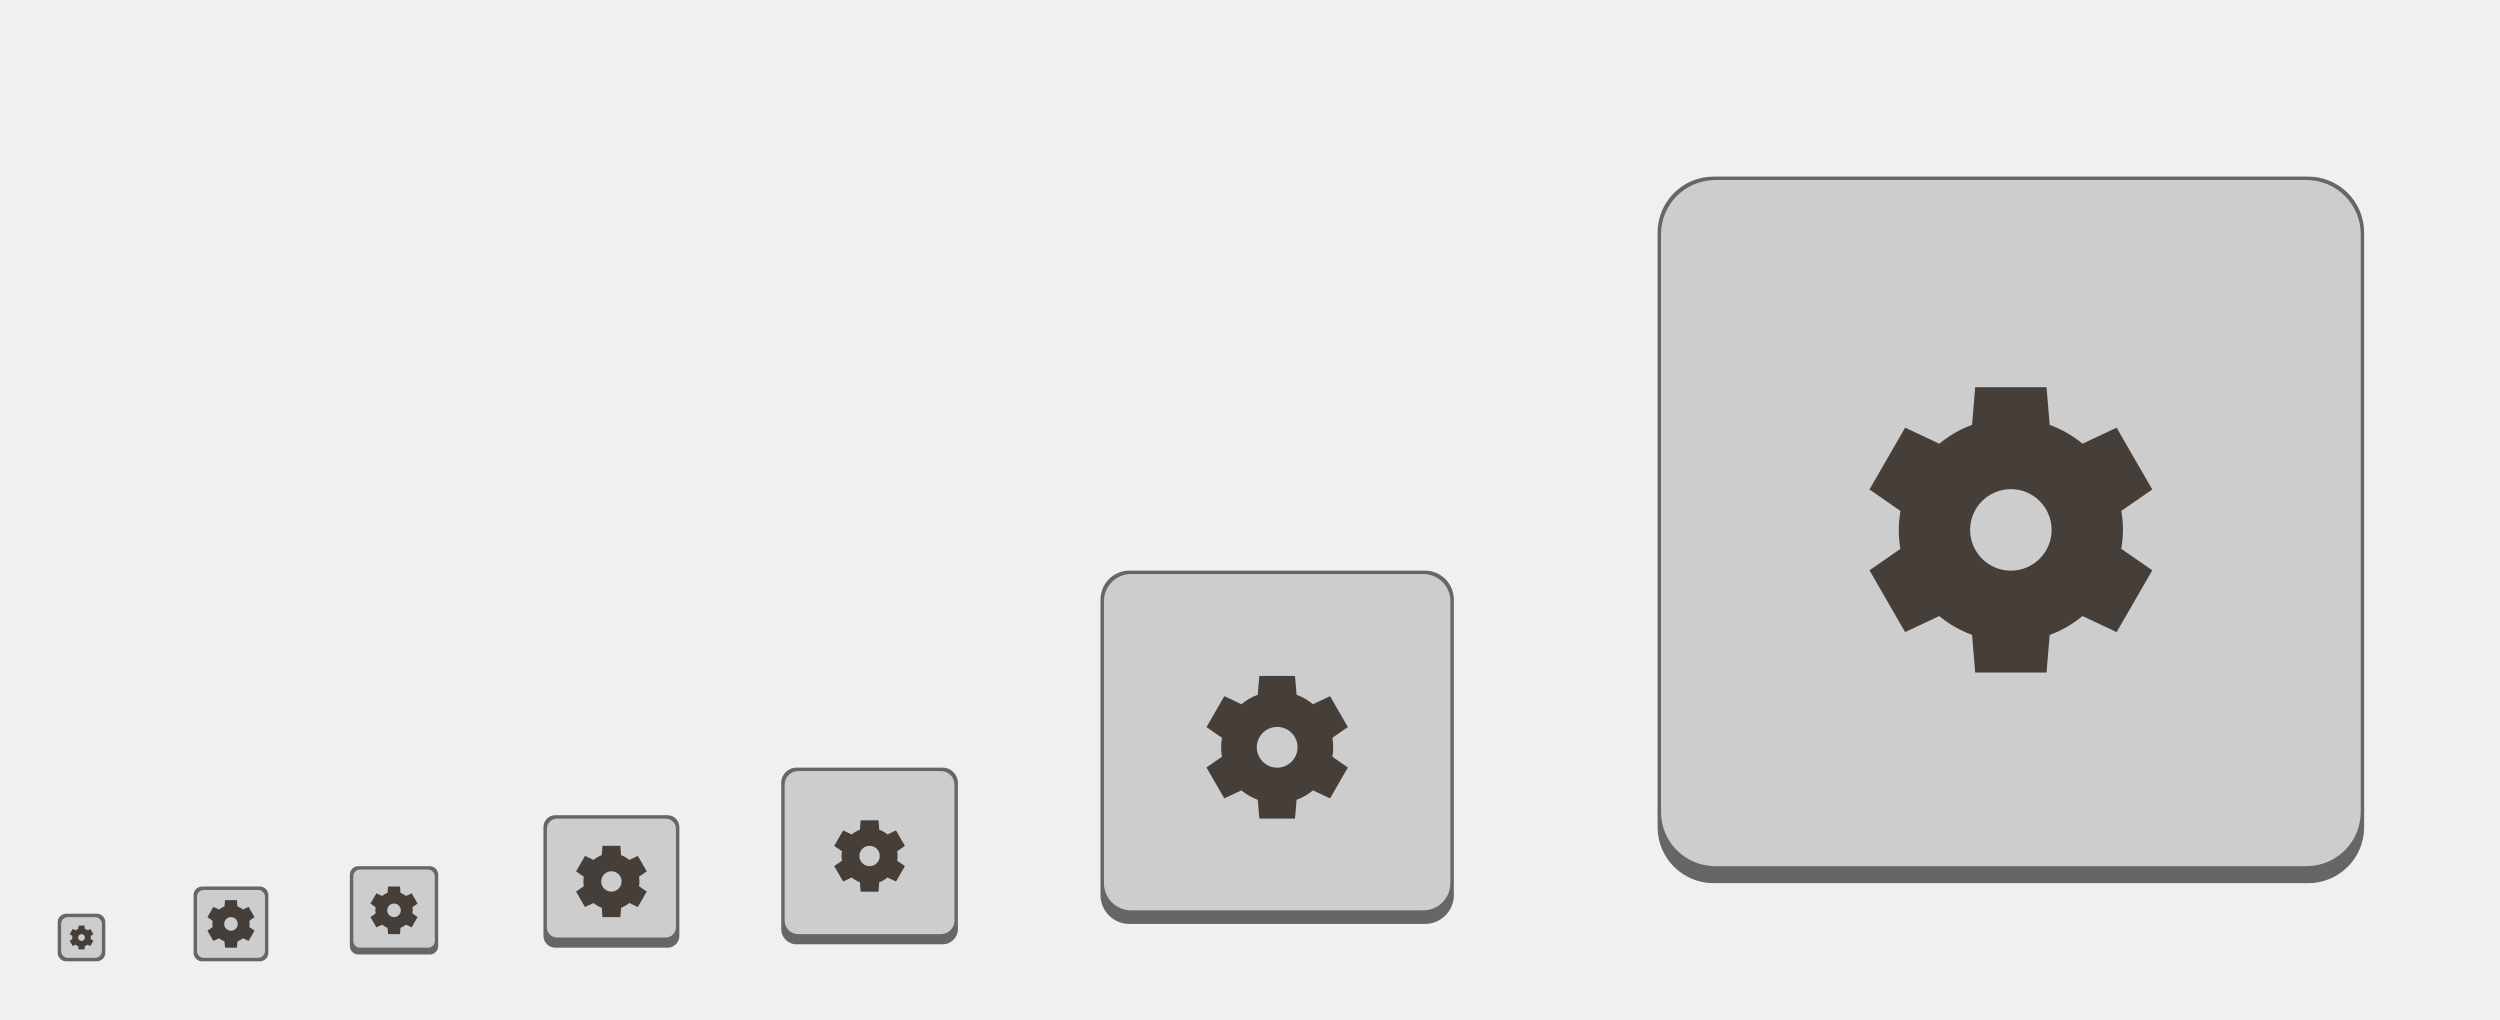
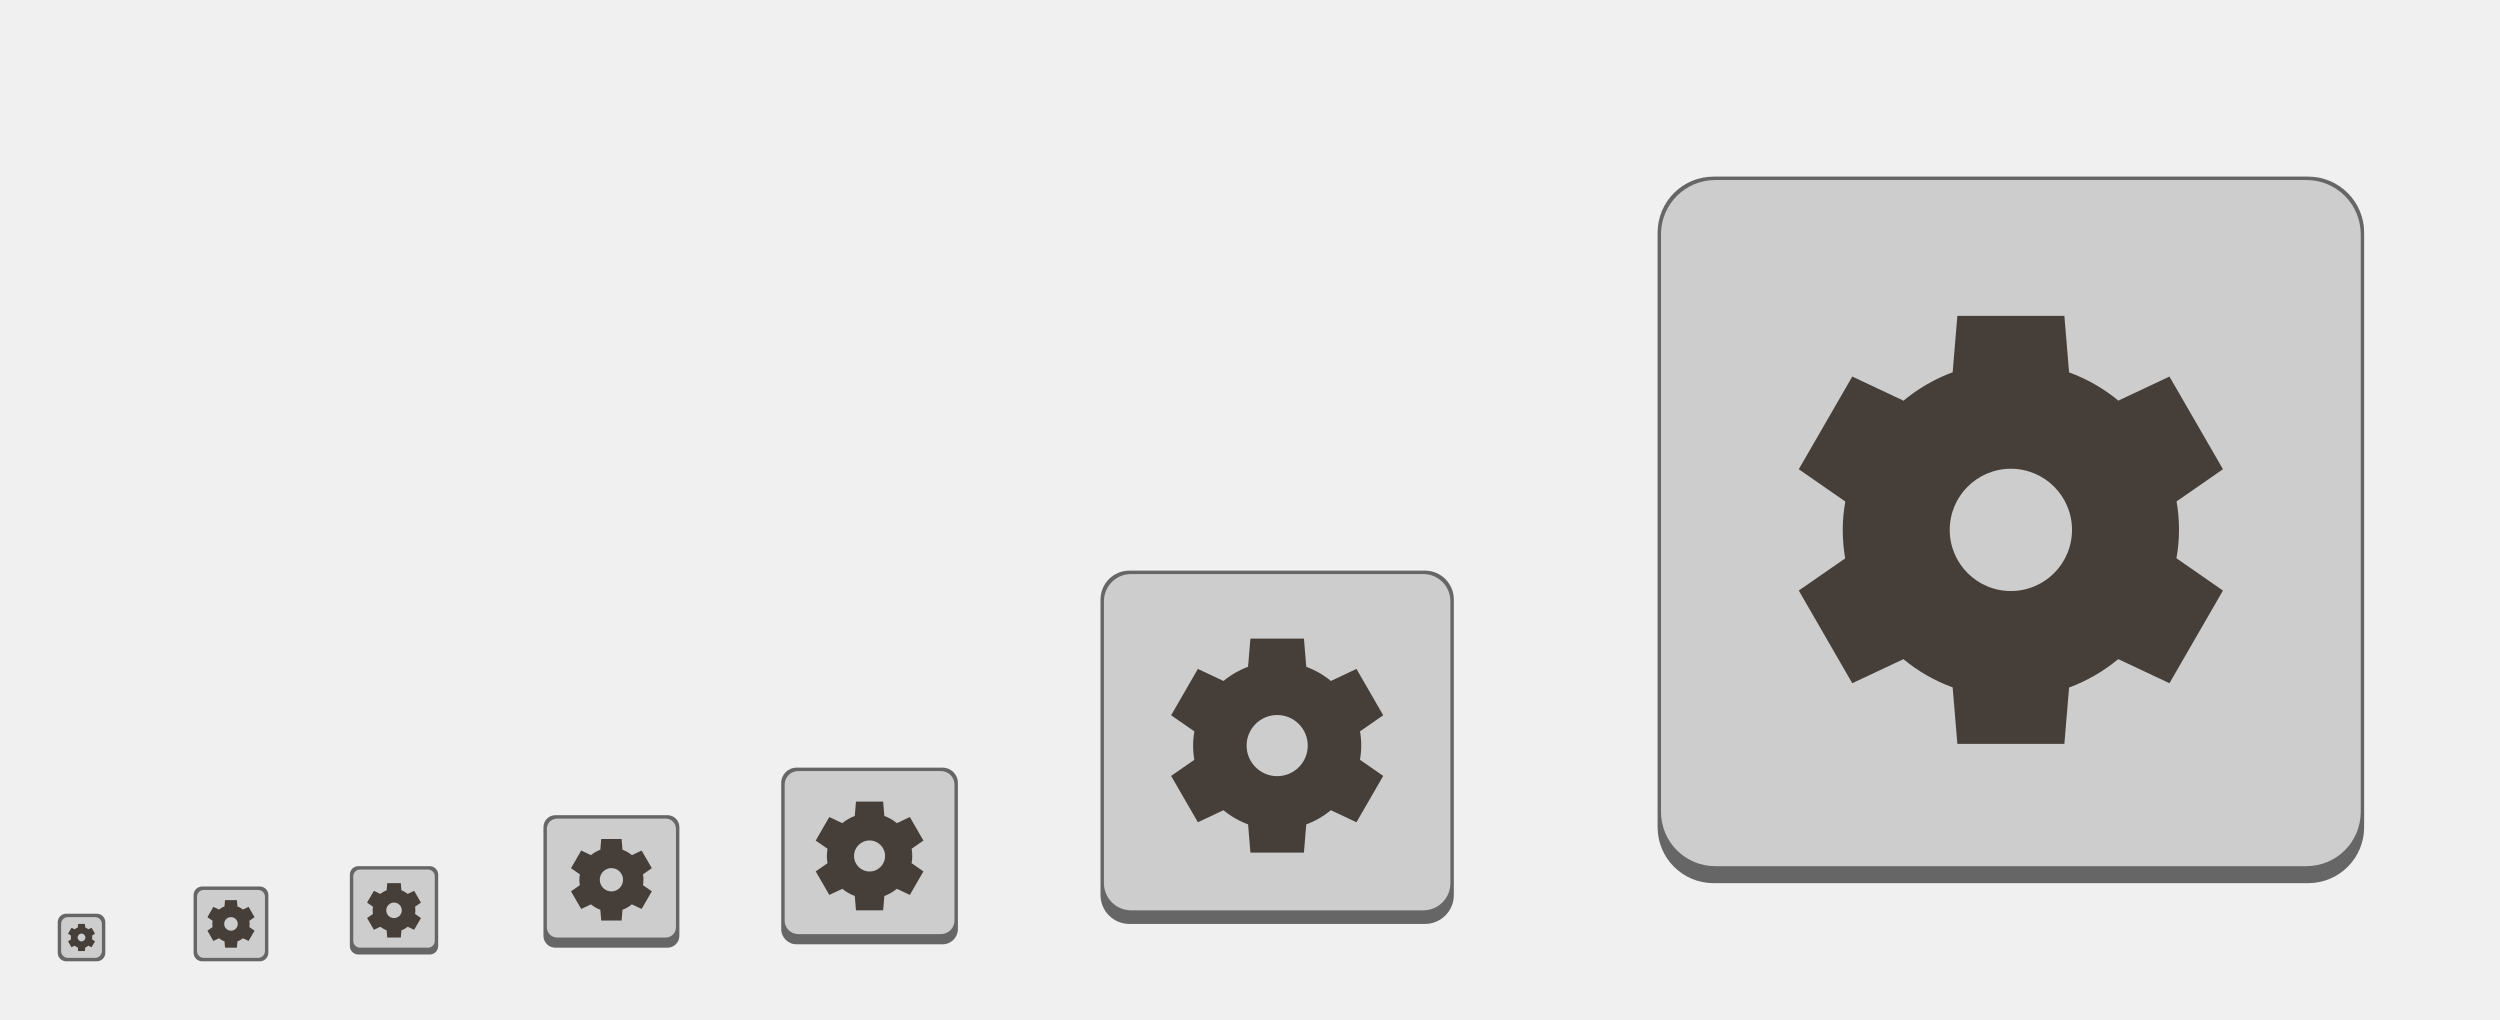
<svg xmlns="http://www.w3.org/2000/svg" xmlns:xlink="http://www.w3.org/1999/xlink" width="736" height="300" id="svg11300" version="1.0" style="display:inline;enable-background:new">
  <defs id="defs3">
    <linearGradient id="linearGradient2797">
      <stop style="stop-color:#888888;stop-opacity:0.196" offset="0" id="stop2789" />
      <stop id="stop2791" offset="0.065" style="stop-color:#7f7f7f;stop-opacity:0.314" />
      <stop style="stop-color:#7f7f7f;stop-opacity:0.196" offset="0.927" id="stop2793" />
      <stop style="stop-color:#000000;stop-opacity:0.275" offset="1" id="stop2795" />
    </linearGradient>
    <linearGradient id="linearGradient2772">
      <stop style="stop-color:#888888;stop-opacity:0.196" offset="0" id="stop2764" />
      <stop id="stop2766" offset="0.038" style="stop-color:#7f7f7f;stop-opacity:0.314" />
      <stop style="stop-color:#7f7f7f;stop-opacity:0.196" offset="0.943" id="stop2768" />
      <stop style="stop-color:#000000;stop-opacity:0.275" offset="1" id="stop2770" />
    </linearGradient>
    <linearGradient id="linearGradient2689">
      <stop style="stop-color:#888888;stop-opacity:0.196" offset="0" id="stop2681" />
      <stop id="stop2683" offset="0.04" style="stop-color:#7f7f7f;stop-opacity:0.314" />
      <stop style="stop-color:#7f7f7f;stop-opacity:0.196" offset="0.92" id="stop2685" />
      <stop style="stop-color:#000000;stop-opacity:0.275" offset="1" id="stop2687" />
    </linearGradient>
    <linearGradient id="linearGradient2649">
      <stop id="stop2641" offset="0" style="stop-color:#888888;stop-opacity:0.196" />
      <stop style="stop-color:#7f7f7f;stop-opacity:0.314" offset="0.053" id="stop2643" />
      <stop id="stop2645" offset="0.895" style="stop-color:#7f7f7f;stop-opacity:0.196" />
      <stop id="stop2647" offset="1" style="stop-color:#000000;stop-opacity:0.275" />
    </linearGradient>
    <linearGradient id="linearGradient2591">
      <stop id="stop2583" offset="0" style="stop-color:#000000;stop-opacity:0.982" />
      <stop style="stop-color:#7f7f7f;stop-opacity:0.196" offset="0.094" id="stop2585" />
      <stop id="stop2587" offset="0.919" style="stop-color:#7f7f7f;stop-opacity:0.196" />
      <stop id="stop2589" offset="1" style="stop-color:#000000;stop-opacity:0.396" />
    </linearGradient>
    <linearGradient id="linearGradient2312">
      <stop style="stop-color:#ffffff;stop-opacity:0.118" offset="0" id="stop2304" />
      <stop id="stop2306" offset="0.094" style="stop-color:#7f7f7f;stop-opacity:0.196" />
      <stop style="stop-color:#7f7f7f;stop-opacity:0.196" offset="0.919" id="stop2308" />
      <stop style="stop-color:#000000;stop-opacity:0.396" offset="1" id="stop2310" />
    </linearGradient>
    <linearGradient id="linearGradient2157">
      <stop id="stop2153" offset="0" style="stop-color:#ffffff;stop-opacity:0.118" />
      <stop id="stop2155" offset="1" style="stop-color:#000000;stop-opacity:0.392" />
    </linearGradient>
    <linearGradient gradientTransform="translate(41,-7)" xlink:href="#linearGradient2157" id="linearGradient2071-2" x1="27" y1="270" x2="27" y2="288" gradientUnits="userSpaceOnUse" />
    <linearGradient gradientTransform="translate(461.5,-226.5)" xlink:href="#linearGradient2312" id="linearGradient2071-2-2-6-0-9-3" x1="130.5" y1="272.5" x2="130.5" y2="492.5" gradientUnits="userSpaceOnUse" />
    <linearGradient xlink:href="#linearGradient2591" id="linearGradient2571" x1="22" y1="271" x2="22" y2="281" gradientUnits="userSpaceOnUse" />
    <linearGradient gradientTransform="translate(44,-6)" xlink:href="#linearGradient2649" id="linearGradient2601-3" x1="20" y1="269" x2="20" y2="288" gradientUnits="userSpaceOnUse" />
    <linearGradient gradientTransform="translate(71,-29)" xlink:href="#linearGradient2689" id="linearGradient2601-3-4" x1="38" y1="285" x2="38" y2="310" gradientUnits="userSpaceOnUse" />
    <linearGradient gradientTransform="translate(178,-68)" xlink:href="#linearGradient2772" id="linearGradient2601-3-4-2-6" x1="66" y1="294" x2="66" y2="347" gradientUnits="userSpaceOnUse" />
    <linearGradient gradientTransform="translate(287,-75)" xlink:href="#linearGradient2797" id="linearGradient2601-3-4-2-7" x1="57" y1="241" x2="57" y2="350" gradientUnits="userSpaceOnUse" />
  </defs>
  <g style="display:inline" id="layer1">
    <g style="display:none" id="layer7">
      <text y="231.826" xml:space="preserve" x="14.974" style="font-style:normal;font-variant:normal;font-weight:normal;font-stretch:normal;line-height:0%;font-family:'DejaVu Sans';-inkscape-font-specification:'DejaVu Sans';display:inline;fill:#000000;fill-opacity:1;stroke:none;enable-background:new" id="context">
        <tspan style="font-style:normal;font-variant:normal;font-weight:normal;font-stretch:normal;font-size:18px;line-height:1.25;font-family:'Fira Sans';-inkscape-font-specification:'Fira Sans'" y="231.826" x="14.974" id="tspan1190">categories</tspan>
      </text>
      <text y="155.815" xml:space="preserve" x="15.657" style="font-style:normal;font-variant:normal;font-weight:bold;font-stretch:normal;line-height:0%;font-family:'DejaVu Sans';-inkscape-font-specification:'DejaVu Sans Bold';text-align:start;writing-mode:lr-tb;text-anchor:start;display:inline;fill:#000000;fill-opacity:1;stroke:none;enable-background:new" id="icon-name">
        <tspan style="font-style:normal;font-variant:normal;font-weight:bold;font-stretch:normal;font-size:18px;line-height:1.25;font-family:'Roboto Slab';-inkscape-font-specification:'Roboto Slab Bold'" y="155.815" x="15.657" id="tspan3937">preferences-system</tspan>
      </text>
      <rect style="display:inline;overflow:visible;visibility:visible;fill:#d3d7cf;fill-opacity:1;fill-rule:nonzero;stroke:none;stroke-width:2;marker:none;enable-background:accumulate" id="rect16x16" width="16" height="16" x="-32" y="268" transform="scale(-1,1)" />
      <rect style="display:inline;overflow:visible;visibility:visible;fill:#d3d7cf;fill-opacity:1;fill-rule:nonzero;stroke:none;stroke-width:2;marker:none;enable-background:accumulate" id="rect24x24" width="24" height="24" x="-80" y="260" transform="scale(-1,1)" />
      <rect style="display:inline;overflow:visible;visibility:visible;fill:#d3d7cf;fill-opacity:1;fill-rule:nonzero;stroke:none;stroke-width:2;marker:none;enable-background:accumulate" id="rect32x32" width="32" height="32" x="-132" y="252" transform="scale(-1,1)" />
      <rect y="236" x="-204" height="48" width="48" id="rect48x48" style="display:inline;overflow:visible;visibility:visible;fill:#d3d7cf;fill-opacity:1;fill-rule:nonzero;stroke:none;stroke-width:2;marker:none;enable-background:accumulate" transform="scale(-1,1)" />
      <rect style="display:inline;overflow:visible;visibility:visible;fill:#d3d7cf;fill-opacity:1;fill-rule:nonzero;stroke:none;stroke-width:0.25;marker:none;enable-background:accumulate" id="rect3951" width="64" height="64" x="-288" y="220" transform="scale(-1,1)" />
      <rect y="28" x="-720" height="256" width="256" id="rect48x48-3" style="display:inline;overflow:visible;visibility:visible;fill:#d3d7cf;fill-opacity:1;fill-rule:nonzero;stroke:none;stroke-width:10.667;marker:none;enable-background:accumulate" transform="scale(-1,1)" />
      <rect y="156" x="-440" height="128" width="128" id="rect48x48-6" style="display:inline;overflow:visible;visibility:visible;fill:#d3d7cf;fill-opacity:1;fill-rule:nonzero;stroke:none;stroke-width:5.333;marker:none;enable-background:accumulate" transform="scale(-1,1)" />
      <text xml:space="preserve" style="font-style:normal;font-weight:normal;font-size:10.667px;line-height:1.25;font-family:sans-serif;letter-spacing:0px;word-spacing:0px;fill:#000000;fill-opacity:1;stroke:none" x="463.605" y="294.069" id="text858">
        <tspan id="tspan856" x="463.605" y="294.069" style="font-style:normal;font-variant:normal;font-weight:normal;font-stretch:normal;font-family:'Roboto Slab';-inkscape-font-specification:'Roboto Slab'">256</tspan>
      </text>
      <text xml:space="preserve" style="font-style:normal;font-weight:normal;font-size:10.667px;line-height:1.25;font-family:sans-serif;letter-spacing:0px;word-spacing:0px;display:inline;fill:#000000;fill-opacity:1;stroke:none;enable-background:new" x="311.605" y="294.069" id="text858-7">
        <tspan x="311.605" y="294.069" style="font-style:normal;font-variant:normal;font-weight:normal;font-stretch:normal;font-family:'Roboto Slab';-inkscape-font-specification:'Roboto Slab'" id="tspan918">128</tspan>
      </text>
      <text xml:space="preserve" style="font-style:normal;font-weight:normal;font-size:10.667px;line-height:1.25;font-family:sans-serif;letter-spacing:0px;word-spacing:0px;display:inline;fill:#000000;fill-opacity:1;stroke:none;enable-background:new" x="223.605" y="294.069" id="text858-79">
        <tspan id="tspan856-7" x="223.605" y="294.069" style="font-style:normal;font-variant:normal;font-weight:normal;font-stretch:normal;font-family:'Roboto Slab';-inkscape-font-specification:'Roboto Slab'">64</tspan>
      </text>
      <text xml:space="preserve" style="font-style:normal;font-weight:normal;font-size:10.667px;line-height:1.25;font-family:sans-serif;letter-spacing:0px;word-spacing:0px;display:inline;fill:#000000;fill-opacity:1;stroke:none;enable-background:new" x="155.605" y="294.069" id="text858-1">
        <tspan id="tspan856-6" x="155.605" y="294.069" style="font-style:normal;font-variant:normal;font-weight:normal;font-stretch:normal;font-family:'Roboto Slab';-inkscape-font-specification:'Roboto Slab'">48</tspan>
      </text>
      <text xml:space="preserve" style="font-style:normal;font-weight:normal;font-size:10.667px;line-height:1.25;font-family:sans-serif;letter-spacing:0px;word-spacing:0px;display:inline;fill:#000000;fill-opacity:1;stroke:none;enable-background:new" x="99.605" y="294.069" id="text858-3">
        <tspan id="tspan856-0" x="99.605" y="294.069" style="font-style:normal;font-variant:normal;font-weight:normal;font-stretch:normal;font-family:'Roboto Slab';-inkscape-font-specification:'Roboto Slab'">32</tspan>
      </text>
      <text xml:space="preserve" style="font-style:normal;font-weight:normal;font-size:10.667px;line-height:1.25;font-family:sans-serif;letter-spacing:0px;word-spacing:0px;display:inline;fill:#000000;fill-opacity:1;stroke:none;enable-background:new" x="55.605" y="294.069" id="text858-2">
        <tspan id="tspan856-1" x="55.605" y="294.069" style="font-style:normal;font-variant:normal;font-weight:normal;font-stretch:normal;font-family:'Roboto Slab';-inkscape-font-specification:'Roboto Slab'">24</tspan>
      </text>
      <text xml:space="preserve" style="font-style:normal;font-weight:normal;font-size:10.667px;line-height:1.25;font-family:sans-serif;letter-spacing:0px;word-spacing:0px;display:inline;fill:#000000;fill-opacity:1;stroke:none;enable-background:new" x="15.605" y="294.069" id="text858-5">
        <tspan id="tspan856-65" x="15.605" y="294.069" style="font-style:normal;font-variant:normal;font-weight:normal;font-stretch:normal;font-family:'Roboto Slab';-inkscape-font-specification:'Roboto Slab'">16</tspan>
      </text>
    </g>
    <g id="layer2" style="display:none">
      <rect style="display:inline;opacity:1;vector-effect:none;fill:#000000;fill-opacity:0.196;stroke:none;stroke-width:2;stroke-linecap:round;stroke-linejoin:round;stroke-miterlimit:4;stroke-dasharray:none;stroke-dashoffset:0;stroke-opacity:0.275;enable-background:new" id="rect2880" width="22" height="22" x="57" y="261" />
      <rect style="display:inline;opacity:1;vector-effect:none;fill:#000000;fill-opacity:0.196;stroke:none;stroke-width:2;stroke-linecap:round;stroke-linejoin:round;stroke-miterlimit:4;stroke-dasharray:none;stroke-dashoffset:0;stroke-opacity:0.275;enable-background:new" id="rect2882" width="14" height="14" x="17" y="269" />
      <g id="g916" transform="matrix(2,0,0,2,-547.8561,-160.4502)">
        <circle style="display:inline;opacity:0.1;vector-effect:none;fill:none;fill-opacity:1;stroke:#000000;stroke-width:0.99;stroke-linecap:butt;stroke-linejoin:miter;stroke-miterlimit:4;stroke-dasharray:0.99, 0.99;stroke-dashoffset:0;stroke-opacity:1;marker:none;marker-start:none;marker-mid:none;marker-end:none;paint-order:normal;enable-background:new" id="circle2892" r="59.504" cy="158.225" cx="569.928" />
        <rect style="display:inline;opacity:0.1;vector-effect:none;fill:none;fill-opacity:1;stroke:#000000;stroke-width:0.99;stroke-linecap:butt;stroke-linejoin:miter;stroke-miterlimit:4;stroke-dasharray:0.99, 0.99;stroke-dashoffset:0;stroke-opacity:1;marker:none;marker-start:none;marker-mid:none;marker-end:none;paint-order:normal;enable-background:new" id="rect2894" width="87.01" height="111.01" x="526.423" y="102.72" rx="8.701" ry="7.929" />
        <rect style="display:inline;opacity:0.1;vector-effect:none;fill:none;fill-opacity:1;stroke:#000000;stroke-width:0.99;stroke-linecap:butt;stroke-linejoin:miter;stroke-miterlimit:4;stroke-dasharray:0.99, 0.99;stroke-dashoffset:0;stroke-opacity:1;marker:none;marker-start:none;marker-mid:none;marker-end:none;paint-order:normal;enable-background:new" id="rect2896" width="103.01" height="103.01" x="518.423" y="106.72" rx="7.924" ry="7.924" />
        <rect style="display:inline;opacity:0.1;vector-effect:none;fill:none;fill-opacity:1;stroke:#000000;stroke-width:0.99;stroke-linecap:butt;stroke-linejoin:miter;stroke-miterlimit:4;stroke-dasharray:0.99, 0.99;stroke-dashoffset:0;stroke-opacity:1;marker:none;marker-start:none;marker-mid:none;marker-end:none;paint-order:normal;enable-background:new" id="rect2898" width="111.01" height="87.01" x="514.423" y="122.72" rx="7.929" ry="8.701" />
        <path style="display:inline;fill:none;stroke:#62a0ea;stroke-width:2;stroke-linecap:butt;stroke-linejoin:miter;stroke-miterlimit:4;stroke-dasharray:none;stroke-opacity:1;enable-background:new" d="m 505.928,211.225 h 128" id="path2900" />
      </g>
      <g transform="translate(312,-16)" style="display:inline;enable-background:new" id="g886">
        <circle style="display:inline;opacity:0.1;vector-effect:none;fill:none;fill-opacity:1;stroke:#000000;stroke-width:0.99;stroke-linecap:butt;stroke-linejoin:miter;stroke-miterlimit:4;stroke-dasharray:0.99, 0.99;stroke-dashoffset:0;stroke-opacity:1;marker:none;marker-start:none;marker-mid:none;marker-end:none;paint-order:normal;enable-background:new" id="circle2892-3" r="59.504" cy="236" cx="64" />
        <rect style="display:inline;opacity:0.1;vector-effect:none;fill:none;fill-opacity:1;stroke:#000000;stroke-width:0.99;stroke-linecap:butt;stroke-linejoin:miter;stroke-miterlimit:4;stroke-dasharray:0.99, 0.99;stroke-dashoffset:0;stroke-opacity:1;marker:none;marker-start:none;marker-mid:none;marker-end:none;paint-order:normal;enable-background:new" id="rect2894-6" width="87.01" height="111.01" x="20.495" y="180.495" rx="8.701" ry="7.929" />
        <rect style="display:inline;opacity:0.1;vector-effect:none;fill:none;fill-opacity:1;stroke:#000000;stroke-width:0.99;stroke-linecap:butt;stroke-linejoin:miter;stroke-miterlimit:4;stroke-dasharray:0.99, 0.99;stroke-dashoffset:0;stroke-opacity:1;marker:none;marker-start:none;marker-mid:none;marker-end:none;paint-order:normal;enable-background:new" id="rect2896-7" width="103.01" height="103.01" x="12.495" y="184.495" rx="7.924" ry="7.924" />
        <rect style="display:inline;opacity:0.1;vector-effect:none;fill:none;fill-opacity:1;stroke:#000000;stroke-width:0.99;stroke-linecap:butt;stroke-linejoin:miter;stroke-miterlimit:4;stroke-dasharray:0.99, 0.99;stroke-dashoffset:0;stroke-opacity:1;marker:none;marker-start:none;marker-mid:none;marker-end:none;paint-order:normal;enable-background:new" id="rect2898-5" width="111.01" height="87.01" x="8.495" y="200.495" rx="7.929" ry="8.701" />
        <path style="display:inline;fill:none;stroke:#62a0ea;stroke-width:2;stroke-linecap:butt;stroke-linejoin:miter;stroke-miterlimit:4;stroke-dasharray:none;stroke-opacity:1;enable-background:new" d="M 2.6203015e-5,289 H 128" id="path2900-3" />
      </g>
      <g transform="matrix(0.5,0,0,0.5,224,134)" style="display:inline;enable-background:new" id="g886-5">
        <circle style="display:inline;opacity:0.1;vector-effect:none;fill:none;fill-opacity:1;stroke:#000000;stroke-width:0.99;stroke-linecap:butt;stroke-linejoin:miter;stroke-miterlimit:4;stroke-dasharray:0.99, 0.99;stroke-dashoffset:0;stroke-opacity:1;marker:none;marker-start:none;marker-mid:none;marker-end:none;paint-order:normal;enable-background:new" id="circle2892-6" r="59.504" cy="236" cx="64" />
        <rect style="display:inline;opacity:0.1;vector-effect:none;fill:none;fill-opacity:1;stroke:#000000;stroke-width:0.99;stroke-linecap:butt;stroke-linejoin:miter;stroke-miterlimit:4;stroke-dasharray:0.99, 0.99;stroke-dashoffset:0;stroke-opacity:1;marker:none;marker-start:none;marker-mid:none;marker-end:none;paint-order:normal;enable-background:new" id="rect2894-2" width="87.01" height="111.01" x="20.495" y="180.495" rx="8.701" ry="7.929" />
        <rect style="display:inline;opacity:0.1;vector-effect:none;fill:none;fill-opacity:1;stroke:#000000;stroke-width:0.99;stroke-linecap:butt;stroke-linejoin:miter;stroke-miterlimit:4;stroke-dasharray:0.99, 0.99;stroke-dashoffset:0;stroke-opacity:1;marker:none;marker-start:none;marker-mid:none;marker-end:none;paint-order:normal;enable-background:new" id="rect2896-9" width="103.01" height="103.01" x="12.495" y="184.495" rx="7.924" ry="7.924" />
        <rect style="display:inline;opacity:0.1;vector-effect:none;fill:none;fill-opacity:1;stroke:#000000;stroke-width:0.99;stroke-linecap:butt;stroke-linejoin:miter;stroke-miterlimit:4;stroke-dasharray:0.99, 0.99;stroke-dashoffset:0;stroke-opacity:1;marker:none;marker-start:none;marker-mid:none;marker-end:none;paint-order:normal;enable-background:new" id="rect2898-1" width="111.01" height="87.01" x="8.495" y="200.495" rx="7.929" ry="8.701" />
        <path style="display:inline;fill:none;stroke:#62a0ea;stroke-width:2;stroke-linecap:butt;stroke-linejoin:miter;stroke-miterlimit:4;stroke-dasharray:none;stroke-opacity:1;enable-background:new" d="M 2.6203015e-5,289 H 128" id="path2900-2" />
      </g>
      <g transform="matrix(0.375,0,0,0.375,156,171.5)" style="display:inline;enable-background:new" id="g886-5-2">
        <circle style="display:inline;opacity:0.1;vector-effect:none;fill:none;fill-opacity:1;stroke:#000000;stroke-width:0.968;stroke-linecap:butt;stroke-linejoin:miter;stroke-miterlimit:4;stroke-dasharray:0.968, 0.968;stroke-dashoffset:0;stroke-opacity:1;marker:none;marker-start:none;marker-mid:none;marker-end:none;paint-order:normal;enable-background:new" id="circle2892-6-6" cy="236" cx="64" r="58.183" />
        <rect style="display:inline;opacity:0.1;vector-effect:none;fill:none;fill-opacity:1;stroke:#000000;stroke-width:0.975;stroke-linecap:butt;stroke-linejoin:miter;stroke-miterlimit:4;stroke-dasharray:0.975, 0.975;stroke-dashoffset:0;stroke-opacity:1;marker:none;marker-start:none;marker-mid:none;marker-end:none;paint-order:normal;enable-background:new" id="rect2894-2-1" width="84.358" height="111.025" x="21.821" y="180.487" rx="8.436" ry="7.93" />
        <rect style="display:inline;opacity:0.1;vector-effect:none;fill:none;fill-opacity:1;stroke:#000000;stroke-width:1.015;stroke-linecap:butt;stroke-linejoin:miter;stroke-miterlimit:4;stroke-dasharray:1.015, 1.015;stroke-dashoffset:0;stroke-opacity:1;marker:none;marker-start:none;marker-mid:none;marker-end:none;paint-order:normal;enable-background:new" id="rect2896-9-8" width="105.651" height="105.651" x="11.174" y="183.174" rx="8.127" ry="8.127" />
        <rect style="display:inline;opacity:0.1;vector-effect:none;fill:none;fill-opacity:1;stroke:#000000;stroke-width:0.975;stroke-linecap:butt;stroke-linejoin:miter;stroke-miterlimit:4;stroke-dasharray:0.975, 0.975;stroke-dashoffset:0;stroke-opacity:1;marker:none;marker-start:none;marker-mid:none;marker-end:none;paint-order:normal;enable-background:new" id="rect2898-1-7" width="111.025" height="84.358" x="8.487" y="201.821" rx="7.93" ry="8.436" />
        <path style="display:inline;fill:none;stroke:#62a0ea;stroke-width:2;stroke-linecap:butt;stroke-linejoin:miter;stroke-miterlimit:4;stroke-dasharray:none;stroke-opacity:1;enable-background:new" d="M 2.6283016e-5,287.667 H 128" id="path2900-2-9" />
      </g>
      <g transform="matrix(0.25,0,0,0.25,99.99999,209)" style="display:inline;enable-background:new" id="g886-5-1">
        <circle style="display:inline;opacity:0.1;vector-effect:none;fill:none;fill-opacity:1;stroke:#000000;stroke-width:0.99;stroke-linecap:butt;stroke-linejoin:miter;stroke-miterlimit:4;stroke-dasharray:0.99, 0.99;stroke-dashoffset:0;stroke-opacity:1;marker:none;marker-start:none;marker-mid:none;marker-end:none;paint-order:normal;enable-background:new" id="circle2892-6-2" r="59.504" cy="236" cx="64" />
        <rect style="display:inline;opacity:0.1;vector-effect:none;fill:none;fill-opacity:1;stroke:#000000;stroke-width:0.99;stroke-linecap:butt;stroke-linejoin:miter;stroke-miterlimit:4;stroke-dasharray:0.99, 0.99;stroke-dashoffset:0;stroke-opacity:1;marker:none;marker-start:none;marker-mid:none;marker-end:none;paint-order:normal;enable-background:new" id="rect2894-2-9" width="87.01" height="111.01" x="20.495" y="180.495" rx="8.701" ry="7.929" />
        <rect style="display:inline;opacity:0.1;vector-effect:none;fill:none;fill-opacity:1;stroke:#000000;stroke-width:0.99;stroke-linecap:butt;stroke-linejoin:miter;stroke-miterlimit:4;stroke-dasharray:0.99, 0.99;stroke-dashoffset:0;stroke-opacity:1;marker:none;marker-start:none;marker-mid:none;marker-end:none;paint-order:normal;enable-background:new" id="rect2896-9-3" width="103.01" height="103.01" x="12.495" y="184.495" rx="7.924" ry="7.924" />
        <rect style="display:inline;opacity:0.1;vector-effect:none;fill:none;fill-opacity:1;stroke:#000000;stroke-width:0.99;stroke-linecap:butt;stroke-linejoin:miter;stroke-miterlimit:4;stroke-dasharray:0.99, 0.99;stroke-dashoffset:0;stroke-opacity:1;marker:none;marker-start:none;marker-mid:none;marker-end:none;paint-order:normal;enable-background:new" id="rect2898-1-1" width="111.01" height="87.01" x="8.495" y="200.495" rx="7.929" ry="8.701" />
        <path style="display:inline;fill:none;stroke:#62a0ea;stroke-width:2;stroke-linecap:butt;stroke-linejoin:miter;stroke-miterlimit:4;stroke-dasharray:none;stroke-opacity:1;enable-background:new" d="M 2.6203015e-5,289 H 128" id="path2900-2-94" />
      </g>
    </g>
    <g id="layer6" style="display:inline">
      <g aria-label="?" style="font-style:normal;font-variant:normal;font-weight:normal;font-stretch:normal;font-size:14.084px;line-height:1.25;font-family:'Fira Sans';-inkscape-font-specification:'Fira Sans';letter-spacing:0px;word-spacing:0px;display:inline;fill:#ffffff;fill-opacity:1;stroke:none;stroke-width:2.641;enable-background:new" id="text1492-4" transform="translate(41,-6)" />
      <rect style="opacity:1;vector-effect:none;fill:#cdcdcd;fill-opacity:1;stroke:none;stroke-width:16;stroke-linecap:round;stroke-miterlimit:4;stroke-dasharray:none;stroke-opacity:0.502" id="rect959" width="208" height="208" x="488" y="52" ry="16.5" />
      <rect ry="2.5" y="255" x="103" height="26" width="26" id="rect961" style="opacity:1;vector-effect:none;fill:#cdcdcd;fill-opacity:1;stroke:none;stroke-width:2;stroke-linecap:round;stroke-miterlimit:4;stroke-dasharray:none;stroke-opacity:0.502" />
      <rect style="opacity:1;vector-effect:none;fill:#cdcdcd;fill-opacity:1;stroke:none;stroke-width:2;stroke-linecap:round;stroke-miterlimit:4;stroke-dasharray:none;stroke-opacity:0.502" id="rect963" width="22" height="22" x="57" y="261" ry="2.5" />
      <path style="opacity:1;vector-effect:none;fill:#000000;fill-opacity:0.502;stroke:none;stroke-width:2;stroke-linecap:round;stroke-miterlimit:4;stroke-dasharray:none;stroke-opacity:0.502" d="M 105.5 255 C 104.115 255 103 256.115 103 257.5 L 103 278.5 C 103 279.885 104.115 281 105.5 281 L 126.5 281 C 127.885 281 129 279.885 129 278.5 L 129 257.5 C 129 256.115 127.885 255 126.5 255 L 105.5 255 z M 106 256 L 126 256 C 127.108 256 128 256.892 128 258 L 128 277 C 128 278.108 127.108 279 126 279 L 106 279 C 104.892 279 104 278.108 104 277 L 104 258 C 104 256.892 104.892 256 106 256 z " id="rect1204" />
      <rect ry="2.5" y="269" x="17" height="14" width="14" id="rect965" style="opacity:1;vector-effect:none;fill:#cdcdcd;fill-opacity:1;stroke:none;stroke-width:2;stroke-linecap:round;stroke-miterlimit:4;stroke-dasharray:none;stroke-opacity:0.502" />
      <rect style="opacity:1;vector-effect:none;fill:#cdcdcd;fill-opacity:1;stroke:none;stroke-width:4;stroke-linecap:round;stroke-miterlimit:4;stroke-dasharray:none;stroke-opacity:0.502" id="rect967" width="52" height="52" x="230" y="226" ry="4.5" />
      <rect style="opacity:1;vector-effect:none;fill:#cdcdcd;fill-opacity:1;stroke:none;stroke-width:3;stroke-linecap:round;stroke-miterlimit:4;stroke-dasharray:none;stroke-opacity:0.502" id="rect969" width="40" height="39" x="160" y="240" ry="3.5" />
      <rect ry="8.5" y="168" x="324" height="104" width="104" id="rect971" style="opacity:1;vector-effect:none;fill:#cdcdcd;fill-opacity:1;stroke:none;stroke-width:8;stroke-linecap:round;stroke-miterlimit:4;stroke-dasharray:none;stroke-opacity:0.502" />
      <path style="opacity:1;vector-effect:none;fill:#000000;fill-opacity:0.502;stroke:none;stroke-width:2;stroke-linecap:round;stroke-miterlimit:4;stroke-dasharray:none;stroke-opacity:0.502" d="M 59.5 261 C 58.115 261 57 262.115 57 263.5 L 57 280.5 C 57 281.885 58.115 283 59.5 283 L 76.5 283 C 77.885 283 79 281.885 79 280.5 L 79 263.5 C 79 262.115 77.885 261 76.5 261 L 59.5 261 z M 60 262 L 76 262 C 77.108 262 78 262.892 78 264 L 78 280 C 78 281.108 77.108 282 76 282 L 60 282 C 58.892 282 58 281.108 58 280 L 58 264 C 58 262.892 58.892 262 60 262 z " id="rect1213" />
      <path style="opacity:1;vector-effect:none;fill:#000000;fill-opacity:0.502;stroke:none;stroke-width:2;stroke-linecap:round;stroke-miterlimit:4;stroke-dasharray:none;stroke-opacity:0.502" d="M 19.5 269 C 18.115 269 17 270.115 17 271.5 L 17 280.5 C 17 281.885 18.115 283 19.5 283 L 28.5 283 C 29.885 283 31 281.885 31 280.5 L 31 271.5 C 31 270.115 29.885 269 28.5 269 L 19.5 269 z M 20 270 L 28 270 C 29.108 270 30 270.892 30 272 L 30 280 C 30 281.108 29.108 282 28 282 L 20 282 C 18.892 282 18 281.108 18 280 L 18 272 C 18 270.892 18.892 270 20 270 z " id="rect1225" />
      <path style="opacity:1;vector-effect:none;fill:#000000;fill-opacity:0.502;stroke:none;stroke-width:4;stroke-linecap:round;stroke-miterlimit:4;stroke-dasharray:none;stroke-opacity:0.502" d="M 234.5 226 C 232.007 226 230 228.007 230 230.5 L 230 273.5 C 230 275.993 232.007 278 234.5 278 L 277.5 278 C 279.993 278 282 275.993 282 273.5 L 282 230.5 C 282 228.007 279.993 226 277.5 226 L 234.5 226 z M 235 227 L 277 227 C 279.216 227 281 228.784 281 231 L 281 271 C 281 273.216 279.216 275 277 275 L 235 275 C 232.784 275 231 273.216 231 271 L 231 231 C 231 228.784 232.784 227 235 227 z " id="rect1242" />
      <path style="opacity:1;vector-effect:none;fill:#000000;fill-opacity:0.502;stroke:none;stroke-width:3;stroke-linecap:round;stroke-miterlimit:4;stroke-dasharray:none;stroke-opacity:0.502" d="M 163.5 240 C 161.561 240 160 241.561 160 243.5 L 160 275.5 C 160 277.439 161.561 279 163.5 279 L 196.5 279 C 198.439 279 200 277.439 200 275.5 L 200 243.5 C 200 241.561 198.439 240 196.5 240 L 163.5 240 z M 164 241 L 196 241 C 197.662 241 199 242.338 199 244 L 199 273 C 199 274.662 197.662 276 196 276 L 164 276 C 162.338 276 161 274.662 161 273 L 161 244 C 161 242.338 162.338 241 164 241 z " id="rect1254" />
      <path style="opacity:1;vector-effect:none;fill:#000000;fill-opacity:0.502;stroke:none;stroke-width:8;stroke-linecap:round;stroke-miterlimit:4;stroke-dasharray:none;stroke-opacity:0.502" d="M 332.5 168 C 327.791 168 324 171.791 324 176.5 L 324 263.5 C 324 268.209 327.791 272 332.5 272 L 419.5 272 C 424.209 272 428 268.209 428 263.5 L 428 176.5 C 428 171.791 424.209 168 419.5 168 L 332.5 168 z M 333 169 L 419 169 C 423.432 169 427 172.568 427 177 L 427 260 C 427 264.432 423.432 268 419 268 L 333 268 C 328.568 268 325 264.432 325 260 L 325 177 C 325 172.568 328.568 169 333 169 z " id="rect1266" />
      <path style="opacity:1;vector-effect:none;fill:#000000;fill-opacity:0.502;stroke:none;stroke-width:16;stroke-linecap:round;stroke-miterlimit:4;stroke-dasharray:none;stroke-opacity:0.502" d="M 504.5 52 C 495.359 52 488 59.359 488 68.5 L 488 243.5 C 488 252.641 495.359 260 504.5 260 L 679.5 260 C 688.641 260 696 252.641 696 243.5 L 696 68.5 C 696 59.359 688.641 52 679.5 52 L 504.5 52 z M 505 53 L 679 53 C 687.864 53 695 60.136 695 69 L 695 239 C 695 247.864 687.864 255 679 255 L 505 255 C 496.136 255 489 247.864 489 239 L 489 69 C 489 60.136 496.136 53 505 53 z " id="rect1278" />
-       <path id="path10545" d="m 114.25,261 -0.154,1.844 a 5.5,5.5 0 0 0 -1.607,0.93 l -1.676,-0.789 -1.75,3.031 1.521,1.057 a 5.5,5.5 0 0 0 -0.084,0.928 5.5,5.5 0 0 0 0.08,0.932 l -1.518,1.053 1.75,3.031 1.672,-0.787 a 5.5,5.5 0 0 0 1.611,0.924 L 114.25,275 h 3.5 l 0.154,-1.844 a 5.5,5.5 0 0 0 1.607,-0.93 l 1.676,0.789 1.75,-3.031 -1.521,-1.057 a 5.5,5.5 0 0 0 0.084,-0.928 5.5,5.5 0 0 0 -0.08,-0.932 l 1.518,-1.053 -1.75,-3.031 -1.672,0.787 a 5.5,5.5 0 0 0 -1.611,-0.924 L 117.75,261 Z m 1.75,5 a 2,2 0 0 1 2,2 2,2 0 0 1 -2,2 2,2 0 0 1 -2,-2 2,2 0 0 1 2,-2 z" style="display:inline;opacity:1;fill:#463e39;fill-opacity:1;stroke:none;stroke-opacity:1;enable-background:new" />
+       <path id="path10545" d="m 114,260 -0.176,2.107 a 6.286,6.286 0 0 0 -1.837,1.063 l -1.915,-0.902 -2,3.464 1.739,1.208 a 6.286,6.286 0 0 0 -0.096,1.06 6.286,6.286 0 0 0 0.091,1.065 l -1.734,1.203 2,3.464 1.911,-0.9 a 6.286,6.286 0 0 0 1.842,1.056 L 114,276 h 4 l 0.176,-2.107 a 6.286,6.286 0 0 0 1.837,-1.063 l 1.915,0.902 2,-3.464 -1.739,-1.208 a 6.286,6.286 0 0 0 0.096,-1.06 6.286,6.286 0 0 0 -0.091,-1.065 l 1.734,-1.203 -2,-3.464 -1.911,0.9 a 6.286,6.286 0 0 0 -1.842,-1.056 L 118,260 Z m 2,5.714 A 2.286,2.286 0 0 1 118.286,268 2.286,2.286 0 0 1 116,270.286 2.286,2.286 0 0 1 113.714,268 2.286,2.286 0 0 1 116,265.714 Z" style="display:inline;opacity:1;fill:#463e39;fill-opacity:1;stroke:none;stroke-width:1.143;stroke-opacity:1;enable-background:new" />
      <path style="display:inline;opacity:1;fill:#463e39;fill-opacity:1;stroke:none;stroke-opacity:1;enable-background:new" d="m 66.25,265 -0.154,1.844 a 5.5,5.5 0 0 0 -1.607,0.93 l -1.676,-0.789 -1.75,3.031 1.521,1.057 a 5.5,5.5 0 0 0 -0.084,0.928 5.5,5.5 0 0 0 0.08,0.932 l -1.518,1.053 1.75,3.031 1.672,-0.787 a 5.5,5.5 0 0 0 1.611,0.924 L 66.25,279 h 3.5 l 0.154,-1.844 a 5.5,5.5 0 0 0 1.607,-0.93 l 1.676,0.789 1.75,-3.031 -1.521,-1.057 a 5.5,5.5 0 0 0 0.084,-0.928 5.5,5.5 0 0 0 -0.08,-0.932 l 1.518,-1.053 -1.75,-3.031 -1.672,0.787 A 5.5,5.5 0 0 0 69.904,266.848 L 69.75,265 Z m 1.75,5 a 2,2 0 0 1 2,2 2,2 0 0 1 -2,2 2,2 0 0 1 -2,-2 2,2 0 0 1 2,-2 z" id="path961" />
-       <path id="path963" d="m 23.125,272.5 -0.077,0.922 a 2.75,2.75 0 0 0 -0.804,0.465 l -0.838,-0.395 -0.875,1.516 0.761,0.528 a 2.75,2.75 0 0 0 -0.042,0.464 2.75,2.75 0 0 0 0.04,0.466 l -0.759,0.526 0.875,1.516 0.836,-0.394 a 2.75,2.75 0 0 0 0.806,0.462 L 23.125,279.5 h 1.75 l 0.077,-0.922 a 2.75,2.75 0 0 0 0.804,-0.465 l 0.838,0.395 0.875,-1.516 -0.761,-0.528 A 2.75,2.75 0 0 0 26.75,276 2.75,2.75 0 0 0 26.71,275.534 l 0.759,-0.526 -0.875,-1.516 -0.836,0.394 a 2.75,2.75 0 0 0 -0.806,-0.462 L 24.875,272.5 Z M 24,275 a 1,1 0 0 1 1,1 1,1 0 0 1 -1,1 1,1 0 0 1 -1,-1 1,1 0 0 1 1,-1 z" style="display:inline;opacity:1;fill:#463e39;fill-opacity:1;stroke:none;stroke-width:0.5;stroke-opacity:1;enable-background:new" />
-       <path style="display:inline;opacity:1;fill:#463e39;fill-opacity:1;stroke:none;stroke-width:1.5;stroke-opacity:1;enable-background:new" d="m 177.375,249 -0.231,2.766 a 8.25,8.25 0 0 0 -2.411,1.395 l -2.514,-1.184 -2.625,4.547 2.282,1.585 a 8.25,8.25 0 0 0 -0.126,1.392 8.25,8.25 0 0 0 0.12,1.397 l -2.276,1.579 2.625,4.547 2.508,-1.181 a 8.25,8.25 0 0 0 2.417,1.386 L 177.375,270 h 5.25 l 0.231,-2.766 a 8.25,8.25 0 0 0 2.411,-1.395 l 2.514,1.184 2.625,-4.547 -2.282,-1.585 a 8.25,8.25 0 0 0 0.126,-1.392 8.25,8.25 0 0 0 -0.12,-1.397 l 2.276,-1.579 -2.625,-4.547 -2.508,1.181 a 8.25,8.25 0 0 0 -2.417,-1.386 L 182.625,249 Z m 2.625,7.5 a 3,3 0 0 1 3,3 3,3 0 0 1 -3,3 3,3 0 0 1 -3,-3 3,3 0 0 1 3,-3 z" id="path965" />
-       <path id="path967" d="m 253.375,241.5 -0.231,2.766 a 8.25,8.25 0 0 0 -2.411,1.395 l -2.514,-1.184 -2.625,4.547 2.282,1.585 a 8.25,8.25 0 0 0 -0.126,1.392 8.25,8.25 0 0 0 0.12,1.397 l -2.276,1.579 2.625,4.547 2.508,-1.181 a 8.25,8.25 0 0 0 2.417,1.386 L 253.375,262.5 h 5.25 l 0.231,-2.766 a 8.25,8.25 0 0 0 2.411,-1.395 l 2.514,1.184 2.625,-4.547 -2.282,-1.585 a 8.25,8.25 0 0 0 0.126,-1.392 8.25,8.25 0 0 0 -0.12,-1.397 l 2.276,-1.579 -2.625,-4.547 -2.508,1.181 a 8.25,8.25 0 0 0 -2.417,-1.386 L 258.625,241.5 Z M 256,249 a 3,3 0 0 1 3,3 3,3 0 0 1 -3,3 3,3 0 0 1 -3,-3 3,3 0 0 1 3,-3 z" style="display:inline;opacity:1;fill:#463e39;fill-opacity:1;stroke:none;stroke-width:1.5;stroke-opacity:1;enable-background:new" />
-       <path style="display:inline;opacity:1;fill:#463e39;fill-opacity:1;stroke:none;stroke-width:3;stroke-opacity:1;enable-background:new" d="m 370.75,199 -0.463,5.531 a 16.5,16.5 0 0 0 -4.822,2.789 l -5.027,-2.367 -5.25,9.094 4.564,3.17 a 16.5,16.5 0 0 0 -0.252,2.783 16.5,16.5 0 0 0 0.24,2.795 l -4.553,3.158 5.25,9.094 5.016,-2.361 a 16.5,16.5 0 0 0 4.834,2.771 L 370.75,241 h 10.5 l 0.463,-5.531 a 16.5,16.5 0 0 0 4.822,-2.789 l 5.027,2.367 5.25,-9.094 -4.564,-3.17 a 16.5,16.5 0 0 0 0.252,-2.783 16.5,16.5 0 0 0 -0.24,-2.795 l 4.553,-3.158 -5.25,-9.094 -5.016,2.361 a 16.5,16.5 0 0 0 -4.834,-2.771 L 381.25,199 Z m 5.25,15 a 6,6 0 0 1 6,6 6,6 0 0 1 -6,6 6,6 0 0 1 -6,-6 6,6 0 0 1 6,-6 z" id="path969" />
-       <path id="path971" d="m 581.5,114 -0.926,11.062 a 33,33 0 0 0 -9.645,5.578 l -10.055,-4.734 -10.5,18.187 9.129,6.34 a 33,33 0 0 0 -0.504,5.566 33,33 0 0 0 0.481,5.59 l -9.105,6.316 10.5,18.187 10.031,-4.723 a 33,33 0 0 0 9.668,5.543 L 581.5,198 h 21 l 0.926,-11.063 a 33,33 0 0 0 9.645,-5.578 l 10.055,4.734 10.5,-18.187 -9.129,-6.34 a 33,33 0 0 0 0.504,-5.566 33,33 0 0 0 -0.481,-5.59 l 9.105,-6.316 -10.5,-18.187 -10.031,4.723 a 33,33 0 0 0 -9.668,-5.543 L 602.5,114 Z m 10.5,30 a 12,12 0 0 1 12,12 12,12 0 0 1 -12,12 12,12 0 0 1 -12,-12 12,12 0 0 1 12,-12 z" style="display:inline;opacity:1;fill:#463e39;fill-opacity:1;stroke:none;stroke-width:6;stroke-opacity:1;enable-background:new" />
+       <path id="path963" d="m 23,272 -0.088,1.054 a 3.143,3.143 0 0 0 -0.919,0.531 l -0.958,-0.451 -1,1.732 0.869,0.604 a 3.143,3.143 0 0 0 -0.048,0.53 3.143,3.143 0 0 0 0.046,0.532 l -0.867,0.602 1,1.732 0.955,-0.45 a 3.143,3.143 0 0 0 0.921,0.528 L 23,280 h 2 l 0.088,-1.054 a 3.143,3.143 0 0 0 0.919,-0.531 l 0.958,0.451 1,-1.732 -0.869,-0.604 a 3.143,3.143 0 0 0 0.048,-0.53 3.143,3.143 0 0 0 -0.046,-0.532 l 0.867,-0.602 -1,-1.732 -0.955,0.45 a 3.143,3.143 0 0 0 -0.921,-0.528 L 25,272 Z m 1,2.857 A 1.143,1.143 0 0 1 25.143,276 1.143,1.143 0 0 1 24,277.143 1.143,1.143 0 0 1 22.857,276 1.143,1.143 0 0 1 24,274.857 Z" style="display:inline;opacity:1;fill:#463e39;fill-opacity:1;stroke:none;stroke-width:0.571;stroke-opacity:1;enable-background:new" />
+       <path style="display:inline;opacity:1;fill:#463e39;fill-opacity:1;stroke:none;stroke-width:1.714;stroke-opacity:1;enable-background:new" d="m 177,247 -0.265,3.161 a 9.429,9.429 0 0 0 -2.756,1.594 l -2.873,-1.353 -3,5.196 2.608,1.811 a 9.429,9.429 0 0 0 -0.144,1.59 9.429,9.429 0 0 0 0.137,1.597 l -2.602,1.805 3,5.196 2.866,-1.349 a 9.429,9.429 0 0 0 2.762,1.584 L 177,271 h 6 l 0.265,-3.161 a 9.429,9.429 0 0 0 2.756,-1.594 l 2.873,1.353 3,-5.196 -2.608,-1.811 a 9.429,9.429 0 0 0 0.144,-1.59 9.429,9.429 0 0 0 -0.137,-1.597 l 2.602,-1.805 -3,-5.196 -2.866,1.349 a 9.429,9.429 0 0 0 -2.762,-1.584 L 183,247 Z m 3,8.571 A 3.429,3.429 0 0 1 183.429,259 3.429,3.429 0 0 1 180,262.429 3.429,3.429 0 0 1 176.571,259 3.429,3.429 0 0 1 180,255.571 Z" id="path965" />
+       <path id="path967" d="m 252,236 -0.353,4.214 a 12.571,12.571 0 0 0 -3.674,2.125 l -3.83,-1.804 -4,6.929 3.478,2.415 a 12.571,12.571 0 0 0 -0.192,2.121 12.571,12.571 0 0 0 0.183,2.129 l -3.469,2.406 4,6.929 3.821,-1.799 a 12.571,12.571 0 0 0 3.683,2.112 L 252,268 h 8 l 0.353,-4.214 a 12.571,12.571 0 0 0 3.674,-2.125 l 3.83,1.804 4,-6.929 -3.478,-2.415 a 12.571,12.571 0 0 0 0.192,-2.121 12.571,12.571 0 0 0 -0.183,-2.129 l 3.469,-2.406 -4,-6.929 -3.821,1.799 a 12.571,12.571 0 0 0 -3.683,-2.112 L 260,236 Z m 4,11.429 A 4.571,4.571 0 0 1 260.571,252 4.571,4.571 0 0 1 256,256.571 4.571,4.571 0 0 1 251.429,252 4.571,4.571 0 0 1 256,247.429 Z" style="display:inline;opacity:1;fill:#463e39;fill-opacity:1;stroke:none;stroke-width:2.286;stroke-opacity:1;enable-background:new" />
+       <path style="display:inline;opacity:1;fill:#463e39;fill-opacity:1;stroke:none;stroke-width:4.5;stroke-opacity:1;enable-background:new" d="m 368.125,188 -0.694,8.297 a 24.75,24.75 0 0 0 -7.233,4.184 l -7.541,-3.551 -7.875,13.641 6.847,4.755 a 24.75,24.75 0 0 0 -0.378,4.175 24.75,24.75 0 0 0 0.36,4.192 l -6.829,4.737 7.875,13.641 7.523,-3.542 a 24.75,24.75 0 0 0 7.251,4.157 L 368.125,251 h 15.75 l 0.694,-8.297 a 24.75,24.75 0 0 0 7.233,-4.184 l 7.541,3.551 7.875,-13.641 -6.847,-4.755 a 24.75,24.75 0 0 0 0.378,-4.175 24.75,24.75 0 0 0 -0.36,-4.192 l 6.829,-4.737 -7.875,-13.641 -7.523,3.542 a 24.75,24.75 0 0 0 -7.251,-4.157 L 383.875,188 Z M 376,210.5 a 9,9 0 0 1 9,9 9,9 0 0 1 -9,9 9,9 0 0 1 -9,-9 9,9 0 0 1 9,-9 z" id="path969" />
+       <path id="path971" d="m 576.25,93 -1.389,16.594 a 49.5,49.5 0 0 0 -14.467,8.367 l -15.082,-7.102 -15.75,27.281 13.693,9.51 a 49.5,49.5 0 0 0 -0.756,8.35 49.5,49.5 0 0 0 0.721,8.385 l -13.658,9.475 15.75,27.281 15.047,-7.084 a 49.5,49.5 0 0 0 14.502,8.314 L 576.25,219 h 31.5 l 1.389,-16.594 a 49.5,49.5 0 0 0 14.467,-8.367 l 15.082,7.102 15.75,-27.281 -13.693,-9.51 a 49.5,49.5 0 0 0 0.756,-8.35 49.5,49.5 0 0 0 -0.721,-8.385 l 13.658,-9.475 -15.75,-27.281 -15.047,7.084 A 49.5,49.5 0 0 0 609.139,109.629 L 607.75,93 Z M 592,138 a 18,18 0 0 1 18,18 18,18 0 0 1 -18,18 18,18 0 0 1 -18,-18 18,18 0 0 1 18,-18 z" style="display:inline;opacity:1;fill:#463e39;fill-opacity:1;stroke:none;stroke-width:9;stroke-opacity:1;enable-background:new" />
    </g>
  </g>
</svg>
